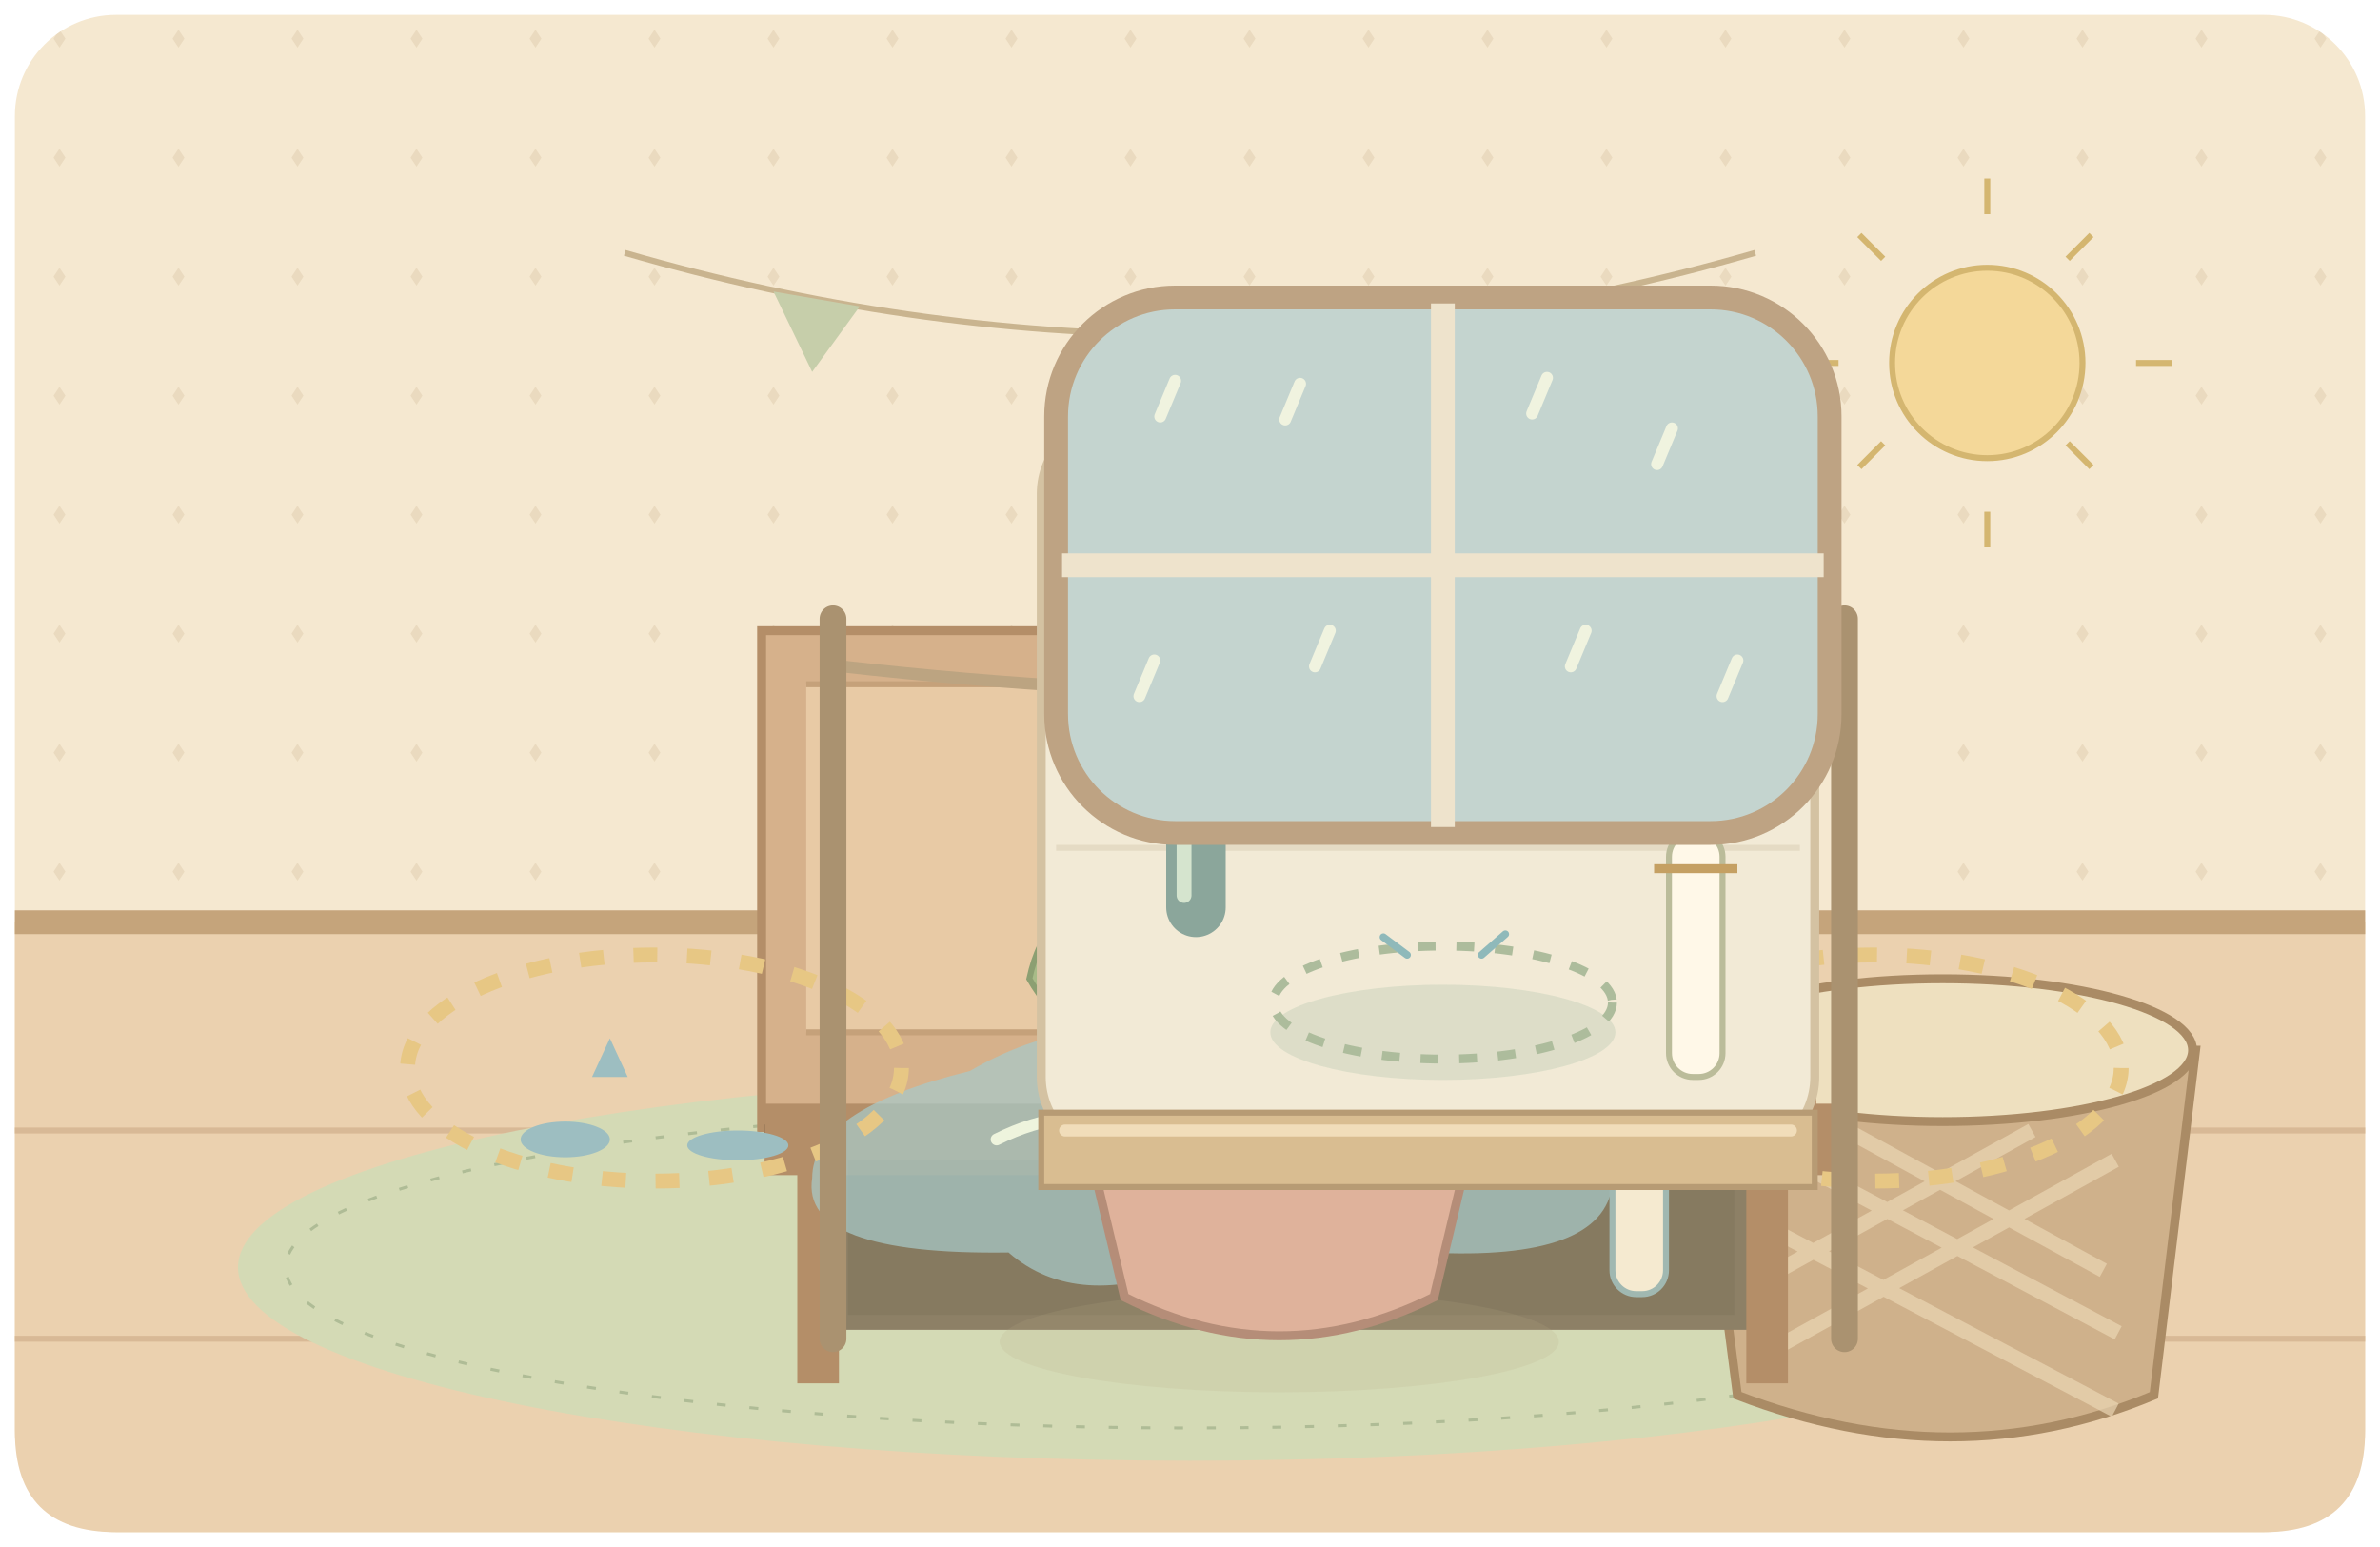
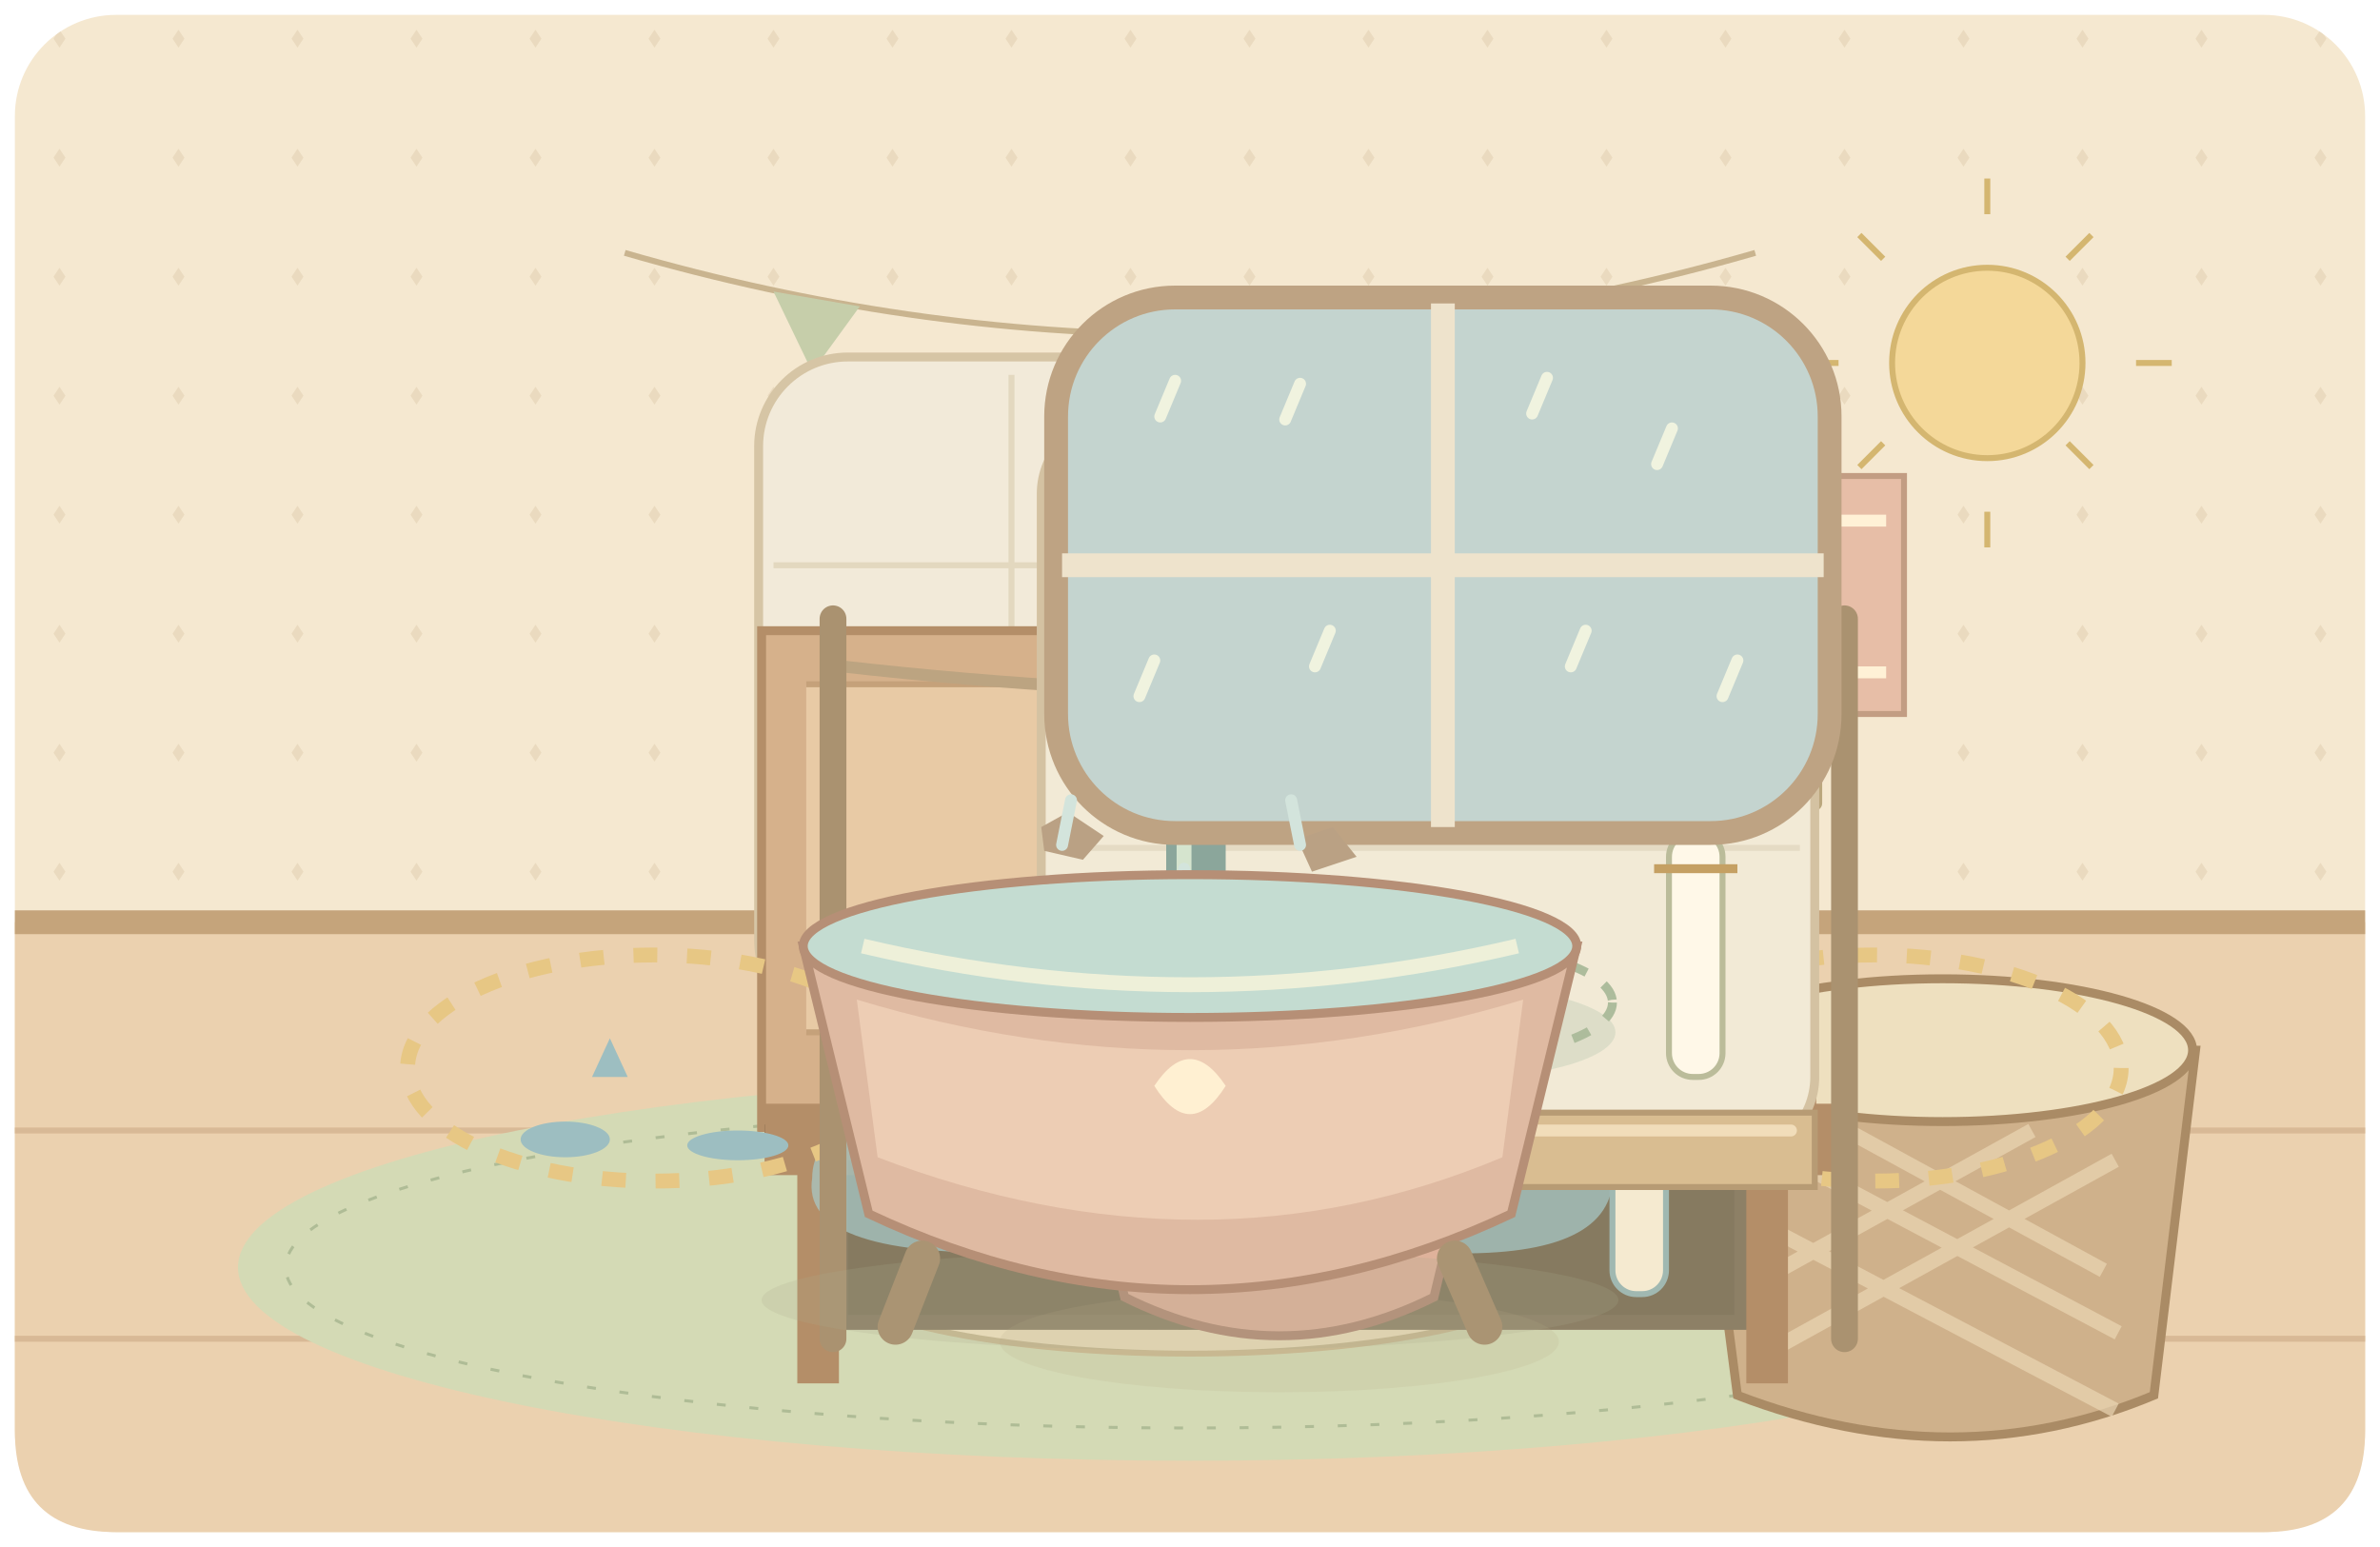
<svg id="story-scene" viewBox="0 0 800 520" aria-label="和豆豆、团团一起照顾小家">
  <defs>
    <pattern id="story-wall" width="40" height="40" patternUnits="userSpaceOnUse">
      <path d="m20 10 2 3-2 3-2-3Z" fill="#d9c5a5" opacity=".4" />
    </pattern>
    <radialGradient id="torch-light">
      <stop stop-color="#fff5c3" stop-opacity=".9" />
      <stop offset=".7" stop-color="#f8e6a6" stop-opacity=".45" />
      <stop offset="1" stop-color="#e8d3a3" stop-opacity="0" />
    </radialGradient>
  </defs>
  <rect x="5" y="5" width="790" height="510" rx="34" fill="#f5e8d0" />
  <rect x="5" y="5" width="790" height="310" rx="34" fill="url(#story-wall)" />
  <path d="M5 310h790v171q0 34-34 34H39q-34 0-34-34Z" fill="#ebd1af" />
  <path d="M5 310h790" stroke="#c5a47b" stroke-width="8" />
  <path d="M5 380h790M5 450h790" stroke="#d8b996" stroke-width="2" />
  <path d="M210 85q190 55 380 0" fill="none" stroke="#c9b48f" stroke-width="2" />
  <path d="m260 98 13 27 16-22m81 7 15 28 17-27m80-7 16 25 15-30" fill="#c6ceaa" />
+   <g id="bath-backdrop" class="story-art">
+     <rect x="255" y="120" width="300" height="226" rx="30" fill="#f2ead9" stroke="#d6c5a5" stroke-width="3" />
+     <path d="M260 190h290m-290 70h290m-210-134v215m75-215v215m75-215v215" stroke="#e3d8bf" stroke-width="2" />
+     <path d="M610 130v140" stroke="#bba77d" stroke-width="5" stroke-linecap="round" />
+     <path d="M580 160h60v80h-60Z" fill="#e7bea7" stroke="#c29d83" stroke-width="2" />
+     <path d="M586 175h48m-48 51h48" stroke="#fff1d6" stroke-width="4" />
+   </g>
+   <ellipse cx="400" cy="426" rx="320" ry="65" fill="#d4dab5" />
+   <ellipse cx="400" cy="426" rx="304" ry="54" stroke="#afbc96" stroke-dasharray="3 8" fill="none" />
+   <g id="bath-dry-mat" class="story-art">
+     <ellipse cx="400" cy="425" rx="126" ry="30" fill="#f5e6c3" stroke="#cbbb93" stroke-width="2" />
+     <ellipse cx="400" cy="425" rx="114" ry="21" fill="none" stroke="#d9c69d" stroke-dasharray="3 7" stroke-width="2" />
+   </g>
  <g id="story-pets">
    <g transform="translate(-30 38) scale(.62)" />
    <g id="story-friend" transform="translate(630 302) scale(.68)" />
  </g>
-   <ellipse cx="400" cy="426" rx="320" ry="65" fill="#d4dab5" />
-   <ellipse cx="400" cy="426" rx="304" ry="54" stroke="#afbc96" stroke-dasharray="3 8" fill="none" />
  <g id="story-bin" class="story-art">
    <path d="M569 353h169l-14 116q-67 28-140 0Z" fill="#cfb18b" stroke="#aa8b65" stroke-width="3" />
    <ellipse cx="653" cy="353" rx="84" ry="24" fill="#eee0bf" stroke="#aa8b65" stroke-width="3" />
    <path d="m595 386 117 62m-117-35 116 61m-92-95 88 48m-110 26 114-63m-113 37 85-47" stroke="#ead6b3" stroke-width="5" opacity=".7" />
  </g>
  <g id="story-cabinet" class="story-art">
    <path d="M256 212h353v167H256Z" fill="#d6b18b" stroke="#b48e68" stroke-width="3" />
    <path d="M271 230h155v117H271m169-117h153v117H440" fill="#e8caa5" stroke="#c5a17a" stroke-width="2" />
    <circle cx="404" cy="288" r="5" fill="#a98a63" />
    <circle cx="462" cy="288" r="5" fill="#a98a63" />
    <path d="M273 380h319v67H273Z" fill="#8d8066" />
    <path d="M257 378h353v10H257m18 1v76m319-76v76" stroke="#b48e68" stroke-width="14" />
    <rect x="285" y="390" width="298" height="52" fill="#706951" opacity=".25" />
  </g>
  <g id="story-puddle" class="story-art">
    <path d="M326 360q43-25 84-5 36-6 50 15 78-4 82 28-3 26-62 23-34 26-79 4-39 16-62-4-70 1-66-25 0-23 53-36Z" fill="#a8c9c7" opacity=".72" />
    <path d="M335 383q24-12 47-5m45 25q25 8 48-3m-75-37 25 5" stroke="#eef4dd" stroke-width="4" fill="none" stroke-linecap="round" />
  </g>
  <g id="story-share-rings" class="story-art" fill="none" stroke="#e7c784" stroke-width="5" stroke-dasharray="8 10">
    <ellipse id="share-ring-0" cx="220" cy="359" rx="83" ry="38" />
    <ellipse id="share-ring-1" cx="630" cy="359" rx="83" ry="38" />
  </g>
  <g id="story-lantern" pointer-events="none" opacity="0">
    <ellipse id="torch-glow" cx="430" cy="410" rx="100" ry="48" fill="url(#torch-light)" />
  </g>
  <g id="story-plant" class="story-art">
    <ellipse cx="430" cy="451" rx="94" ry="17" fill="#b6ac892a" />
    <path d="M363 373h134l-15 63q-52 26-104 0Z" fill="#dfb29b" stroke="#b58d78" stroke-width="3" />
    <ellipse cx="430" cy="374" rx="68" ry="18" fill="#ac9677" stroke="#b58d78" stroke-width="3" />
    <path d="M427 371q-2-51 3-89" fill="none" stroke="#8ba172" stroke-width="7" stroke-linecap="round" />
    <g id="plant-leaf-left">
      <path d="M429 330q-72-52-83-1 24 42 83 1Z" fill="#a8bb88" stroke="#8c9f72" stroke-width="2" />
    </g>
    <g id="plant-leaf-right">
      <path d="M430 313q66-56 79-9-14 39-79 9Z" fill="#b6c798" stroke="#8c9f72" stroke-width="2" />
    </g>
    <g id="plant-blossom" opacity="0">
      <g fill="#edc4aa">
        <ellipse cx="430" cy="262" rx="13" ry="21" />
        <ellipse cx="430" cy="262" rx="13" ry="21" transform="rotate(72 430 280)" />
        <ellipse cx="430" cy="262" rx="13" ry="21" transform="rotate(144 430 280)" />
        <ellipse cx="430" cy="262" rx="13" ry="21" transform="rotate(216 430 280)" />
        <ellipse cx="430" cy="262" rx="13" ry="21" transform="rotate(288 430 280)" />
      </g>
      <circle cx="430" cy="280" r="13" fill="#edcf80" />
    </g>
    <g stroke="#a0b8b1" stroke-width="2">
      <rect x="542" y="365" width="18" height="70" rx="8" fill="#f5ead0" />
      <rect id="water-fill" x="546" y="430" width="10" height="0" rx="4" fill="#a4c9bd" stroke="none" />
    </g>
  </g>
  <g id="water-drops" class="story-art" opacity="0" pointer-events="none">
    <path id="watering-stream" d="M450 290Q440 335 430 368" fill="none" stroke="none" />
    <ellipse rx="4" ry="6" fill="#82b5b8" class="watering-bead">
      <animateMotion class="watering-motion" path="M450 290Q440 335 430 368" dur=".78s" begin="-0.00s" repeatCount="indefinite" />
    </ellipse>
    <ellipse rx="5" ry="7" fill="#82b5b8" class="watering-bead">
      <animateMotion class="watering-motion" path="M450 290Q440 335 430 368" dur=".78s" begin="-0.13s" repeatCount="indefinite" />
    </ellipse>
    <ellipse rx="4" ry="6" fill="#82b5b8" class="watering-bead">
      <animateMotion class="watering-motion" path="M450 290Q440 335 430 368" dur=".78s" begin="-0.26s" repeatCount="indefinite" />
    </ellipse>
    <ellipse rx="5" ry="7" fill="#82b5b8" class="watering-bead">
      <animateMotion class="watering-motion" path="M450 290Q440 335 430 368" dur=".78s" begin="-0.39s" repeatCount="indefinite" />
    </ellipse>
    <ellipse rx="4" ry="6" fill="#82b5b8" class="watering-bead">
      <animateMotion class="watering-motion" path="M450 290Q440 335 430 368" dur=".78s" begin="-0.52s" repeatCount="indefinite" />
    </ellipse>
    <ellipse rx="5" ry="7" fill="#82b5b8" class="watering-bead">
      <animateMotion class="watering-motion" path="M450 290Q440 335 430 368" dur=".78s" begin="-0.65s" repeatCount="indefinite" />
    </ellipse>
    <g id="watering-splash" fill="none" stroke="#91bdb9" stroke-width="2.5" stroke-linecap="round">
      <path d="m418 365-7-7m32 6 7-7m-20 9v-9" />
      <ellipse cx="430" cy="369" rx="13" ry="3" opacity=".6" />
    </g>
  </g>
  <g id="story-clothesline" class="story-art">
    <path d="M283 224q168 19 335 0" stroke="#bca481" stroke-width="4" fill="none" />
    <path d="M280 208v242m340-242v242" stroke="#aa9270" stroke-width="9" stroke-linecap="round" />
    <path d="M356 231q94 9 188 0v116q-94 15-188 0Z" fill="#ecdfbe" fill-opacity=".3" stroke="#a5b28b" stroke-width="3" stroke-dasharray="8 9" />
    <g fill="#f4d899" stroke="#d4b670" stroke-width="2">
      <circle cx="668" cy="122" r="32" />
      <path d="M668 72v-12m0 124v-12m50-50h12m-124 0h12m15-35-8-8m70 70 8 8m-70-8-8 8m70-70 8-8" />
    </g>
  </g>
  <g id="story-drink-station" class="story-art">
    <rect x="350" y="140" width="260" height="248" rx="26" fill="#f2ead6" stroke="#d4c2a2" stroke-width="3" />
    <path d="M355 220h250m-250 65h250m-170-140v135m83-135v135" stroke="#e5dbc4" stroke-width="2" />
    <path d="M402 305V205q0-34 38-34h17q28 0 28 30v33" fill="none" stroke="#8ba69b" stroke-width="20" stroke-linecap="round" />
    <path d="M398 301v-96q0-30 34-30h23" fill="none" stroke="#d5e4ce" stroke-width="5" stroke-linecap="round" />
    <rect x="472" y="225" width="26" height="15" rx="5" fill="#acbeb0" stroke="#7e998b" stroke-width="2" />
    <ellipse cx="485" cy="240" rx="10" ry="3" fill="#708c85" />
    <path d="M350 374h260v25H350Z" fill="#d9bd91" stroke="#b79b74" stroke-width="2" />
    <path d="M358 380h244" stroke="#f1ddba" stroke-width="4" stroke-linecap="round" />
    <ellipse cx="485" cy="347" rx="58" ry="16" fill="#b4c7ae" opacity=".35" />
    <ellipse cx="485" cy="337" rx="57" ry="19" fill="none" stroke="#adbc9c" stroke-width="3" stroke-dasharray="6 7" />
    <rect x="561" y="280" width="18" height="82" rx="8" fill="#fff8e8" stroke="#bbbc9a" stroke-width="2" />
    <rect id="drink-water-level" x="565" y="357" width="10" height="0" rx="4" fill="#9bbfc2" />
    <path d="M556 292h28" stroke="#c5a063" stroke-width="3" />
    <g id="drink-stream" pointer-events="none">
      <ellipse cx="485" cy="255" rx="3.5" ry="5.5" fill="#91bdc1">
        <animate attributeName="cy" values="245;320" dur=".65s" begin="-0.00s" repeatCount="indefinite" />
        <animate attributeName="opacity" values="0;.95;.95;0" keyTimes="0;.12;.85;1" dur=".65s" begin="-0.00s" repeatCount="indefinite" />
      </ellipse>
      <ellipse cx="485" cy="255" rx="3.5" ry="5.5" fill="#91bdc1">
        <animate attributeName="cy" values="245;320" dur=".65s" begin="-0.11s" repeatCount="indefinite" />
        <animate attributeName="opacity" values="0;.95;.95;0" keyTimes="0;.12;.85;1" dur=".65s" begin="-0.11s" repeatCount="indefinite" />
      </ellipse>
      <ellipse cx="485" cy="255" rx="3.5" ry="5.5" fill="#91bdc1">
        <animate attributeName="cy" values="245;320" dur=".65s" begin="-0.22s" repeatCount="indefinite" />
        <animate attributeName="opacity" values="0;.95;.95;0" keyTimes="0;.12;.85;1" dur=".65s" begin="-0.22s" repeatCount="indefinite" />
      </ellipse>
      <ellipse cx="485" cy="255" rx="3.5" ry="5.5" fill="#91bdc1">
        <animate attributeName="cy" values="245;320" dur=".65s" begin="-0.33s" repeatCount="indefinite" />
        <animate attributeName="opacity" values="0;.95;.95;0" keyTimes="0;.12;.85;1" dur=".65s" begin="-0.33s" repeatCount="indefinite" />
      </ellipse>
      <ellipse cx="485" cy="255" rx="3.5" ry="5.5" fill="#91bdc1">
        <animate attributeName="cy" values="245;320" dur=".65s" begin="-0.44s" repeatCount="indefinite" />
        <animate attributeName="opacity" values="0;.95;.95;0" keyTimes="0;.12;.85;1" dur=".65s" begin="-0.44s" repeatCount="indefinite" />
      </ellipse>
      <ellipse cx="485" cy="255" rx="3.5" ry="5.5" fill="#91bdc1">
        <animate attributeName="cy" values="245;320" dur=".65s" begin="-0.55s" repeatCount="indefinite" />
        <animate attributeName="opacity" values="0;.95;.95;0" keyTimes="0;.12;.85;1" dur=".65s" begin="-0.55s" repeatCount="indefinite" />
      </ellipse>
      <path d="m473 321-8-6m33 6 8-7" fill="none" stroke="#8fb9ba" stroke-width="2.5" stroke-linecap="round" />
    </g>
  </g>
  <g id="story-rain-window" class="story-art">
    <rect x="355" y="100" width="260" height="180" rx="40" fill="#c4d4cf" stroke="#bea383" stroke-width="8" />
    <path d="M485 102v176m-128-88h256" stroke="#eee3cc" stroke-width="8" />
    <g stroke="#f0f3df" stroke-width="4" stroke-linecap="round">
      <path d="m395 128-5 12m47-11-5 12m88-14-5 12m47 5-5 12m-169 66-5 12m64-22-5 12m91-12-5 12m56-2-5 12" />
    </g>
  </g>
  <g id="rain-paw-drops" class="story-art" fill="#9dbec1">
    <ellipse cx="190" cy="383" rx="15" ry="6" />
    <ellipse cx="248" cy="385" rx="17" ry="5" />
    <path d="m205 349-6 13h12Z" />
  </g>
+   <g id="bath-dirt" class="story-art" fill="#baa184">
+     <path d="m350 278 9-5 12 8-7 8-13-3Zm86 4 12-4 8 10-15 5Z" />
+     <circle cx="381" cy="299" r="5" />
+   </g>
+   <g id="bath-wet-shine" class="story-art" stroke="#d3e4dc" stroke-width="4" fill="none" stroke-linecap="round">
+     <path d="m360 269-3 15m77-15 3 15m-39 8v15" />
+   </g>
+   <g id="bath-foam" class="story-art" fill="#fffae9" stroke="#c0d7ca" stroke-width="2" opacity="0">
+     <circle cx="350" cy="292" r="19" />
+     <circle cx="373" cy="282" r="24" />
+     <circle cx="398" cy="300" r="28" />
+     <circle cx="428" cy="281" r="24" />
+     <circle cx="450" cy="296" r="17" />
+     <circle cx="374" cy="306" r="17" />
+     <circle cx="428" cy="308" r="18" />
+     <circle cx="470" cy="262" r="9" />
+     <circle cx="330" cy="252" r="6" />
+   </g>
+   <g id="bath-tub" class="story-art">
+     <ellipse cx="400" cy="437" rx="144" ry="17" fill="#aaac8b" opacity=".2" />
+     <path d="M270 318h260l-22 90q-108 51-216 0Z" fill="#dfbaa2" stroke="#b68f76" stroke-width="3" />
+     <path d="M288 336q112 34 224 0l-7 53q-100 42-210 0Z" fill="#edcdb4" />
+     <ellipse cx="400" cy="318" rx="130" ry="24" fill="#c4dcd1" stroke="#b68f76" stroke-width="3" />
+     <path d="M290 318q110 26 220 0" fill="none" stroke="#eef0d9" stroke-width="5" />
+     <path d="m310 423-9 23m188-23 10 23" stroke="#aa9473" stroke-width="12" stroke-linecap="round" />
+     <path d="M388 365q12-18 24 0-12 19-24 0" fill="#fff0d2" />
+   </g>
+   <g id="bath-spray" class="story-art" opacity="0" pointer-events="none">
+     <ellipse cx="-20" cy="12" rx="3" ry="5" fill="#96bfc2">
+       <animate attributeName="cy" values="9;67" dur=".6s" begin="-0.00s" repeatCount="indefinite" />
+       <animate attributeName="opacity" values="0;1;0" dur=".6s" begin="-0.00s" repeatCount="indefinite" />
+     </ellipse>
+     <ellipse cx="-10" cy="12" rx="3" ry="5" fill="#96bfc2">
+       <animate attributeName="cy" values="9;67" dur=".6s" begin="-0.12s" repeatCount="indefinite" />
+       <animate attributeName="opacity" values="0;1;0" dur=".6s" begin="-0.12s" repeatCount="indefinite" />
+     </ellipse>
+     <ellipse cx="0" cy="12" rx="3" ry="5" fill="#96bfc2">
+       <animate attributeName="cy" values="9;67" dur=".6s" begin="-0.24s" repeatCount="indefinite" />
+       <animate attributeName="opacity" values="0;1;0" dur=".6s" begin="-0.24s" repeatCount="indefinite" />
+     </ellipse>
+     <ellipse cx="10" cy="12" rx="3" ry="5" fill="#96bfc2">
+       <animate attributeName="cy" values="9;67" dur=".6s" begin="-0.36s" repeatCount="indefinite" />
+       <animate attributeName="opacity" values="0;1;0" dur=".6s" begin="-0.36s" repeatCount="indefinite" />
+     </ellipse>
+     <ellipse cx="20" cy="12" rx="3" ry="5" fill="#96bfc2">
+       <animate attributeName="cy" values="9;67" dur=".6s" begin="-0.48s" repeatCount="indefinite" />
+       <animate attributeName="opacity" values="0;1;0" dur=".6s" begin="-0.48s" repeatCount="indefinite" />
+     </ellipse>
+   </g>
  <g id="story-sparkles" opacity="0" fill="#e4bd71">
    <path d="m360 220 5 13 13 5-13 5-5 13-5-13-13-5 13-5m100 0 4 11 11 4-11 4-4 11-4-11-11-4 11-4" />
  </g>
</svg>
